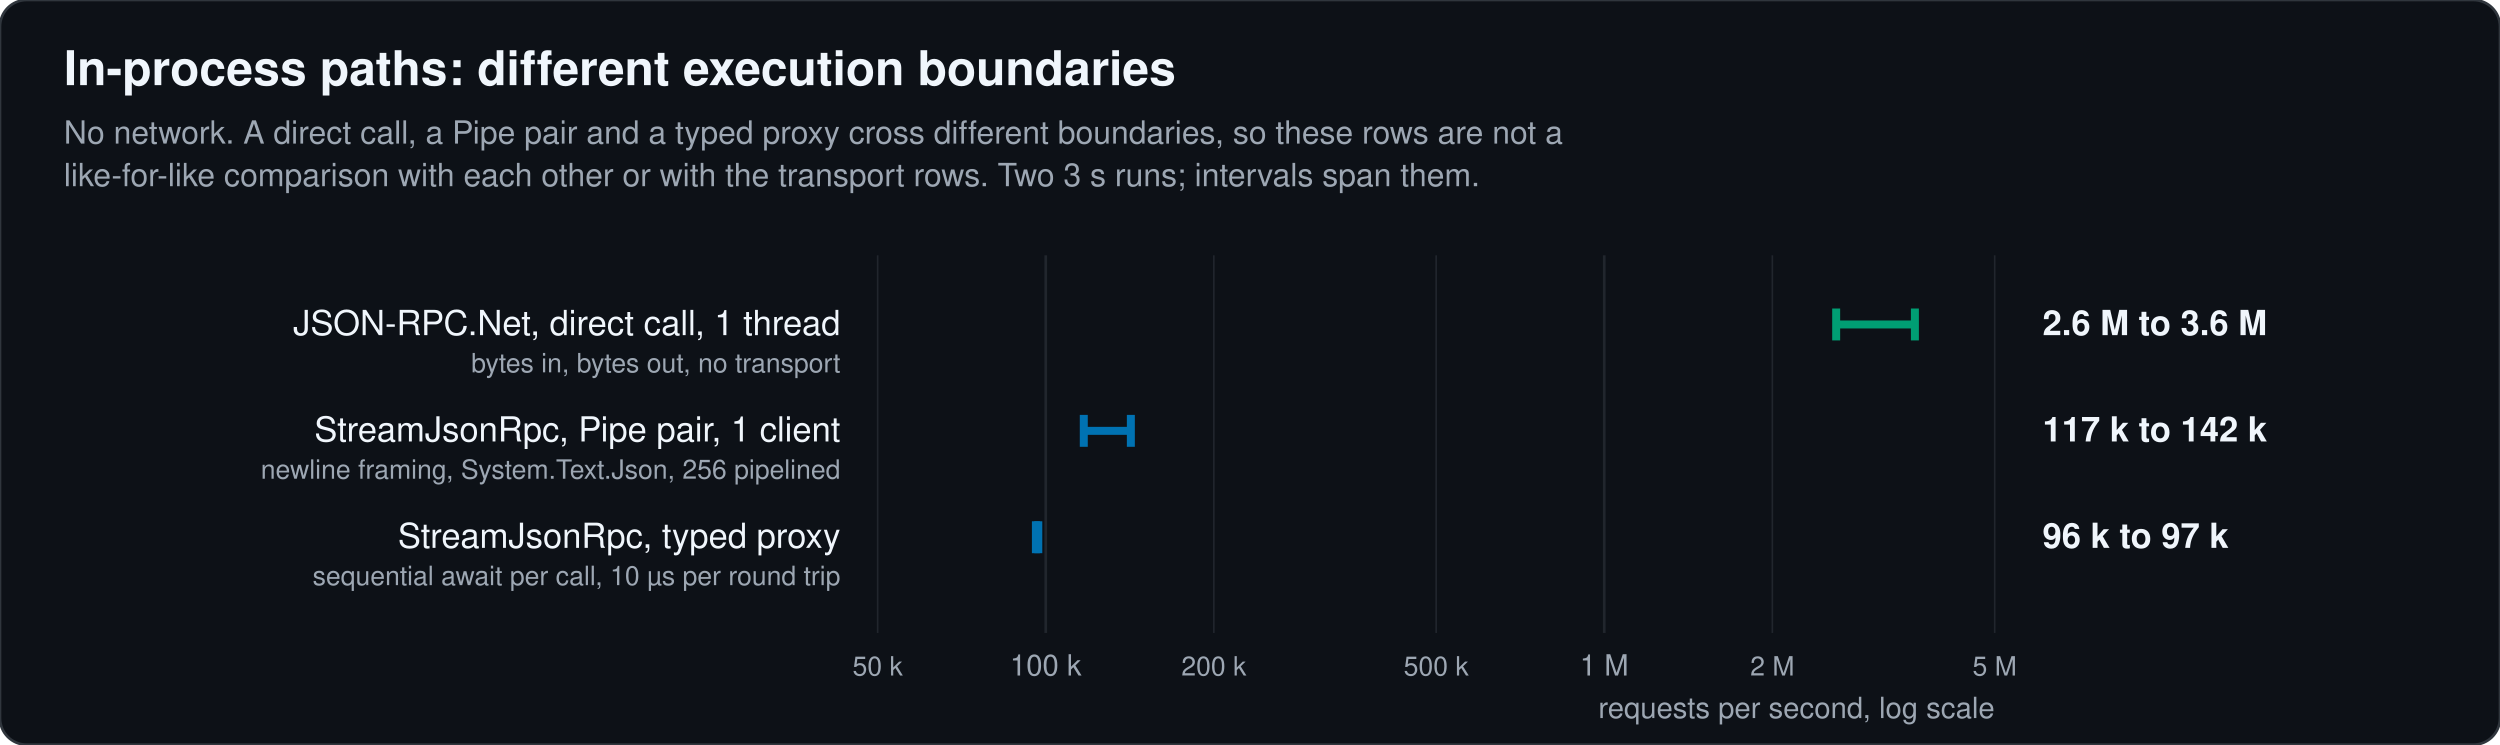
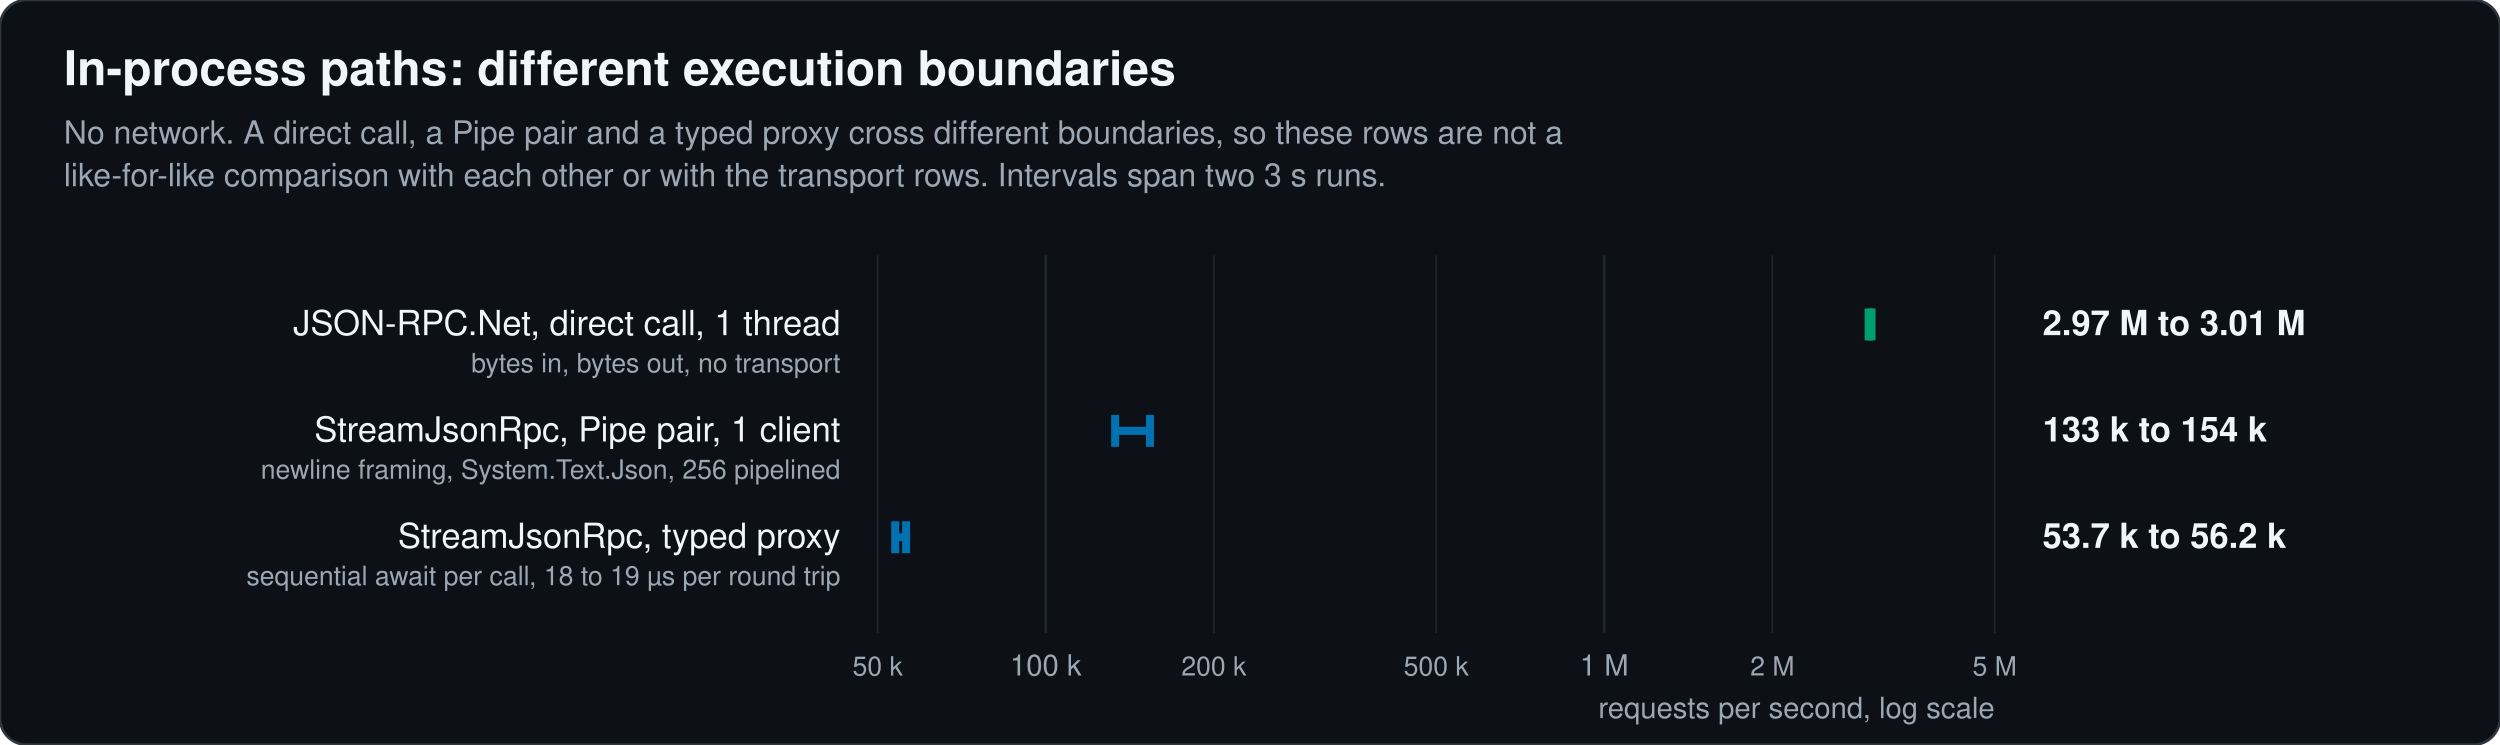
- <svg xmlns="http://www.w3.org/2000/svg" width="940" height="280" viewBox="0 0 940 280" font-family="-apple-system, 'Segoe UI', Helvetica, Arial, sans-serif" font-size="13" data-revision="2ebd3033c54f">
+ <svg xmlns="http://www.w3.org/2000/svg" width="940" height="280" viewBox="0 0 940 280" font-family="-apple-system, 'Segoe UI', Helvetica, Arial, sans-serif" font-size="13" data-revision="697798ae199d">
  <rect width="940" height="280" rx="10" fill="#0d1117" stroke="#30363d" />
  <text x="24.0" y="32.0" text-anchor="start" font-size="18" fill="#f0f6fc" font-weight="600">In-process paths: different execution boundaries</text>
  <text x="24.0" y="54.0" text-anchor="start" font-size="12" fill="#9da7b3">No network. A direct call, a Pipe pair and a typed proxy cross different boundaries, so these rows are not a</text>
-   <text x="24.0" y="70.0" text-anchor="start" font-size="12" fill="#9da7b3">like-for-like comparison with each other or with the transport rows. Two 3 s runs; intervals span them.</text>
+   <text x="24.0" y="70.0" text-anchor="start" font-size="12" fill="#9da7b3">like-for-like comparison with each other or with the transport rows. Intervals span two 3 s runs.</text>
  <line x1="330.0" y1="96" x2="330.0" y2="238" stroke="#21262d" stroke-width="0.6" />
  <text x="330.0" y="254.0" text-anchor="middle" font-size="10" fill="#9da7b3">50 k</text>
  <line x1="393.2" y1="96" x2="393.2" y2="238" stroke="#21262d" stroke-width="1" />
  <text x="393.2" y="254.0" text-anchor="middle" font-size="11" fill="#9da7b3">100 k</text>
  <line x1="456.4" y1="96" x2="456.4" y2="238" stroke="#21262d" stroke-width="0.6" />
  <text x="456.4" y="254.0" text-anchor="middle" font-size="10" fill="#9da7b3">200 k</text>
  <line x1="540.0" y1="96" x2="540.0" y2="238" stroke="#21262d" stroke-width="0.6" />
  <text x="540.0" y="254.0" text-anchor="middle" font-size="10" fill="#9da7b3">500 k</text>
  <line x1="603.2" y1="96" x2="603.2" y2="238" stroke="#21262d" stroke-width="1" />
  <text x="603.2" y="254.0" text-anchor="middle" font-size="11" fill="#9da7b3">1 M</text>
  <line x1="666.4" y1="96" x2="666.4" y2="238" stroke="#21262d" stroke-width="0.6" />
  <text x="666.4" y="254.0" text-anchor="middle" font-size="10" fill="#9da7b3">2 M</text>
  <line x1="750.0" y1="96" x2="750.0" y2="238" stroke="#21262d" stroke-width="0.6" />
  <text x="750.0" y="254.0" text-anchor="middle" font-size="10" fill="#9da7b3">5 M</text>
  <text x="750.0" y="270.0" text-anchor="end" font-size="11" fill="#9da7b3">requests per second, log scale</text>
  <text x="316.0" y="126.0" text-anchor="end" font-size="13" fill="#f0f6fc">JSON-RPC.Net, direct call, 1 thread</text>
  <text x="316.0" y="140.0" text-anchor="end" font-size="10" fill="#9da7b3">bytes in, bytes out, no transport</text>
-   <line x1="690.4" y1="122.0" x2="720.0" y2="122.0" stroke="#009e73" stroke-width="3" />
-   <line x1="690.4" y1="116.0" x2="690.4" y2="128.0" stroke="#009e73" stroke-width="3" />
-   <line x1="720.0" y1="116.0" x2="720.0" y2="128.0" stroke="#009e73" stroke-width="3" />
-   <text x="768.0" y="126.0" text-anchor="start" font-size="13" fill="#f0f6fc" font-weight="600">2.6 M to 3.6 M</text>
+   <line x1="702.6" y1="122.0" x2="703.7" y2="122.0" stroke="#009e73" stroke-width="3" />
+   <line x1="702.6" y1="116.0" x2="702.6" y2="128.0" stroke="#009e73" stroke-width="3" />
+   <line x1="703.7" y1="116.0" x2="703.7" y2="128.0" stroke="#009e73" stroke-width="3" />
+   <text x="768.0" y="126.0" text-anchor="start" font-size="13" fill="#f0f6fc" font-weight="600">2.97 M to 3.01 M</text>
  <text x="316.0" y="166.0" text-anchor="end" font-size="13" fill="#f0f6fc">StreamJsonRpc, Pipe pair, 1 client</text>
  <text x="316.0" y="180.0" text-anchor="end" font-size="10" fill="#9da7b3">newline framing, System.Text.Json, 256 pipelined</text>
-   <line x1="407.5" y1="162.0" x2="425.2" y2="162.0" stroke="#0072b2" stroke-width="3" />
-   <line x1="407.5" y1="156.0" x2="407.5" y2="168.0" stroke="#0072b2" stroke-width="3" />
-   <line x1="425.2" y1="156.0" x2="425.2" y2="168.0" stroke="#0072b2" stroke-width="3" />
-   <text x="768.0" y="166.0" text-anchor="start" font-size="13" fill="#f0f6fc" font-weight="600">117 k to 142 k</text>
+   <line x1="419.3" y1="162.0" x2="432.4" y2="162.0" stroke="#0072b2" stroke-width="3" />
+   <line x1="419.3" y1="156.0" x2="419.3" y2="168.0" stroke="#0072b2" stroke-width="3" />
+   <line x1="432.4" y1="156.0" x2="432.4" y2="168.0" stroke="#0072b2" stroke-width="3" />
+   <text x="768.0" y="166.0" text-anchor="start" font-size="13" fill="#f0f6fc" font-weight="600">133 k to 154 k</text>
  <text x="316.0" y="206.0" text-anchor="end" font-size="13" fill="#f0f6fc">StreamJsonRpc, typed proxy</text>
-   <text x="316.0" y="220.0" text-anchor="end" font-size="10" fill="#9da7b3">sequential await per call, 10 µs per round trip</text>
-   <line x1="389.5" y1="202.0" x2="390.4" y2="202.0" stroke="#0072b2" stroke-width="3" />
-   <line x1="389.5" y1="196.0" x2="389.5" y2="208.0" stroke="#0072b2" stroke-width="3" />
-   <line x1="390.4" y1="196.0" x2="390.4" y2="208.0" stroke="#0072b2" stroke-width="3" />
-   <text x="768.0" y="206.0" text-anchor="start" font-size="13" fill="#f0f6fc" font-weight="600">96 k to 97 k</text>
+   <text x="316.0" y="220.0" text-anchor="end" font-size="10" fill="#9da7b3">sequential await per call, 18 to 19 µs per round trip</text>
+   <line x1="336.6" y1="202.0" x2="340.7" y2="202.0" stroke="#0072b2" stroke-width="3" />
+   <line x1="336.6" y1="196.0" x2="336.6" y2="208.0" stroke="#0072b2" stroke-width="3" />
+   <line x1="340.7" y1="196.0" x2="340.7" y2="208.0" stroke="#0072b2" stroke-width="3" />
+   <text x="768.0" y="206.0" text-anchor="start" font-size="13" fill="#f0f6fc" font-weight="600">53.7 k to 56.2 k</text>
</svg>
